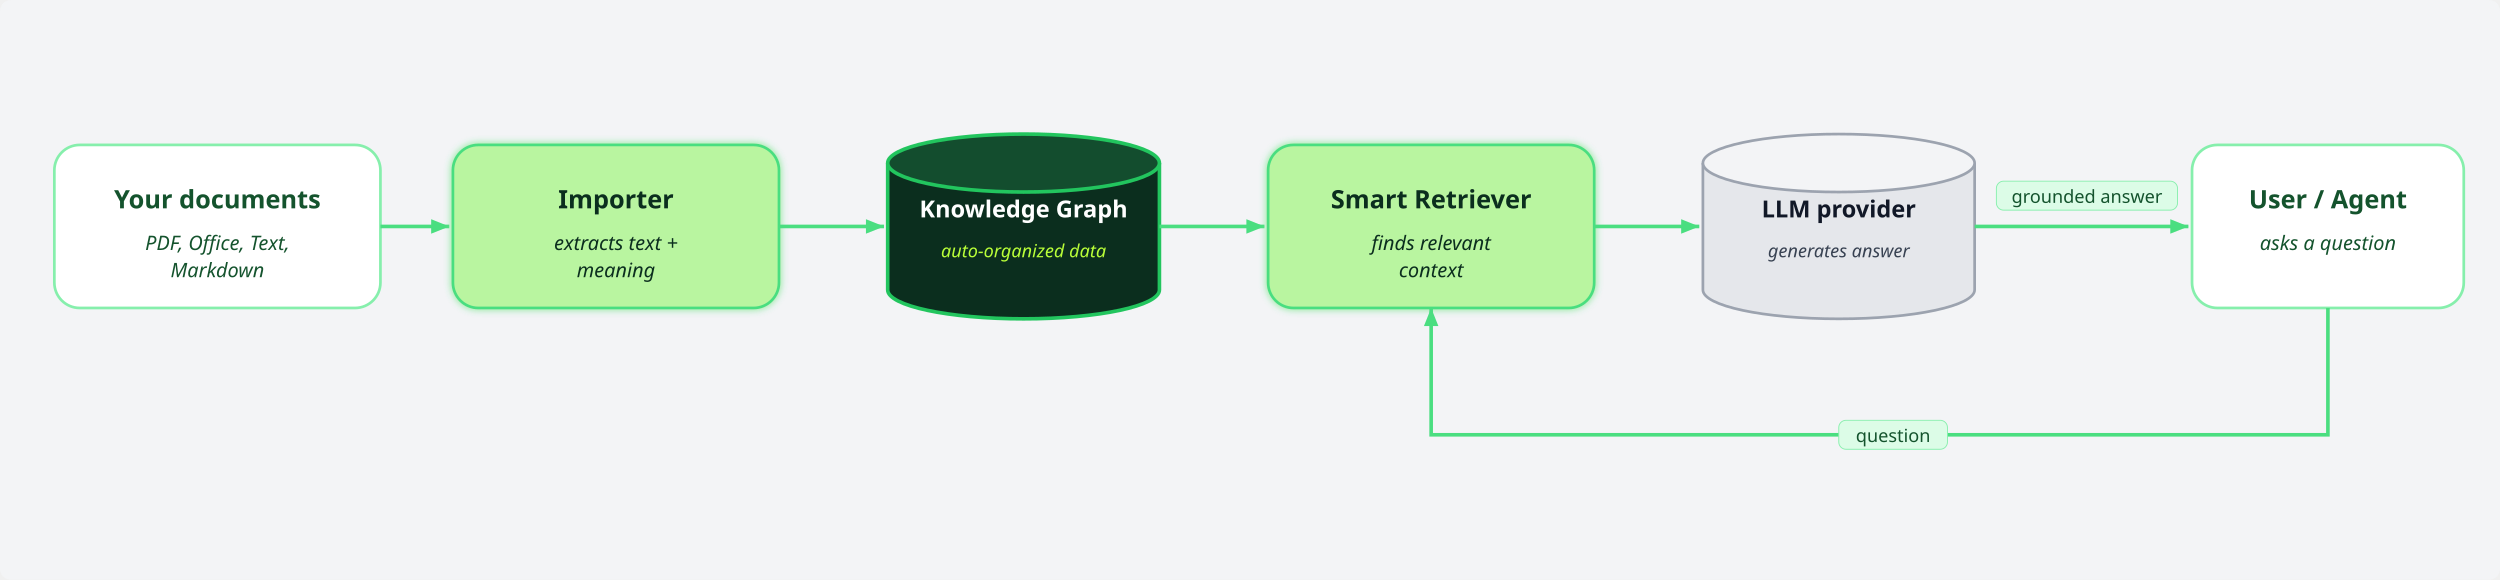
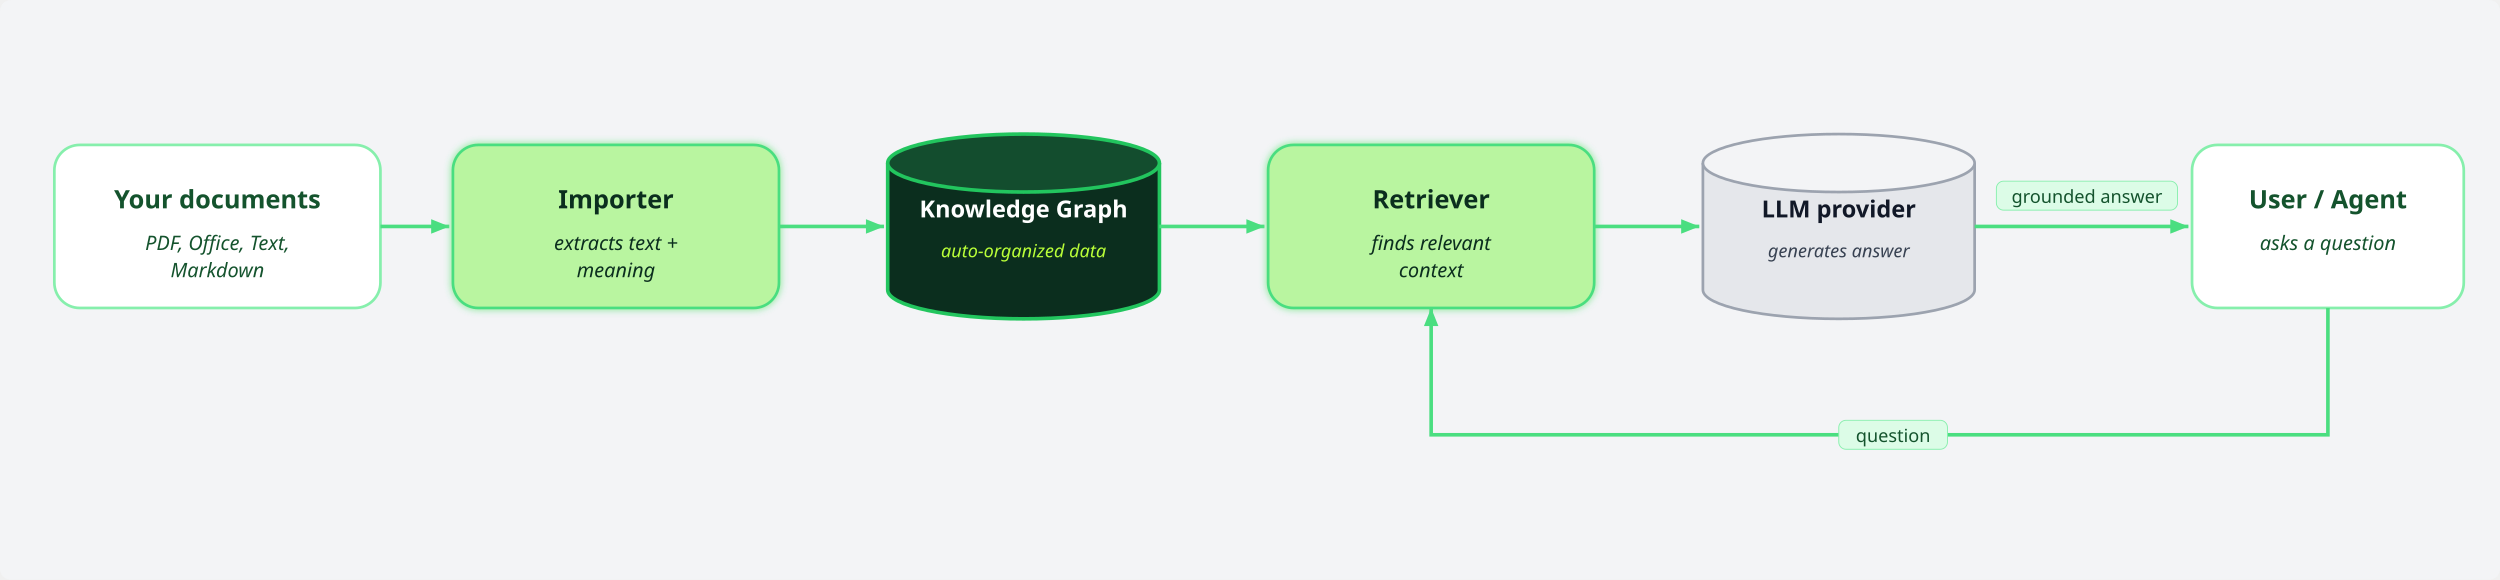
<svg xmlns="http://www.w3.org/2000/svg" viewBox="0 0 1380 320" style="display:block;width:100%;max-width:1380px;margin:0 auto">
  <style>
    .grag .pill-aai { fill: #b9f5a0; stroke: #4ade80; stroke-width: 1.5; }
    .grag .pill-ps  { fill: #ffffff; stroke: #86efac; stroke-width: 1.5; }
    .grag .pill-db  { fill: #e5e7eb; stroke: #9ca3af; stroke-width: 1.5; }
    .grag .cyl-db   { fill: #0b2e1e; stroke: #22c55e; stroke-width: 2; }
    .grag .cyl-db-top { fill: #134d2e; stroke: #22c55e; stroke-width: 2; }
    .grag .cyl-llm  { fill: #e5e7eb; stroke: #9ca3af; stroke-width: 1.5; }
    .grag .cyl-llm-top { fill: #f3f4f6; stroke: #9ca3af; stroke-width: 1.5; }
    .grag .card:hover .pill-aai      { fill: #ffffff; stroke: #22c55e; }
    .grag .card:hover .pill-ps       { fill: #dcfce7; stroke: #22c55e; }
    .grag .card:hover .pill-db       { fill: #b9ff38; stroke: #22c55e; }
    .grag .card:hover .cyl-db        { fill: #134d2e; stroke: #b9ff38; }
    .grag .card:hover .cyl-db-top    { fill: #1a5e38; stroke: #b9ff38; }
    .grag .card:hover .cyl-llm       { fill: #b9ff38; stroke: #22c55e; }
    .grag .card:hover .cyl-llm-top   { fill: #dcfce7; stroke: #22c55e; }
  </style>
  <defs>
    <filter id="grag-glow" x="-20%" y="-20%" width="140%" height="140%">
      <feGaussianBlur stdDeviation="2" result="blur" />
      <feMerge>
        <feMergeNode in="blur" />
        <feMergeNode in="SourceGraphic" />
      </feMerge>
    </filter>
    <marker id="grag-arrow" markerWidth="10" markerHeight="8" refX="10" refY="4" orient="auto" markerUnits="userSpaceOnUse">
      <polygon points="0 0,10 4,0 8" fill="#4ade80" />
    </marker>
  </defs>
  <g class="grag">
    <rect width="1380" height="320" fill="#f3f4f6" rx="6" />
    <g class="card">
      <rect x="30" y="80" width="180" height="90" rx="14" class="pill-ps" />
      <text x="120" y="115" text-anchor="middle" font-family="sans-serif" font-size="14" font-weight="bold" fill="#14532d">Your documents</text>
      <text x="120" y="138" text-anchor="middle" font-family="sans-serif" font-size="11" font-style="italic" fill="#14532d">PDF, Office, Text,</text>
      <text x="120" y="153" text-anchor="middle" font-family="sans-serif" font-size="11" font-style="italic" fill="#14532d">Markdown</text>
    </g>
    <path d="M 210 125 L 248 125" stroke="#4ade80" stroke-width="2" fill="none" marker-end="url(#grag-arrow)" />
    <g class="card">
      <rect x="250" y="80" width="180" height="90" rx="14" class="pill-aai" filter="url(#grag-glow)" />
      <text x="340" y="115" text-anchor="middle" font-family="sans-serif" font-size="14" font-weight="bold" fill="#0b2e1e">Importer</text>
      <text x="340" y="138" text-anchor="middle" font-family="sans-serif" font-size="11" font-style="italic" fill="#0b2e1e">extracts text +</text>
      <text x="340" y="153" text-anchor="middle" font-family="sans-serif" font-size="11" font-style="italic" fill="#0b2e1e">meaning</text>
    </g>
    <path d="M 430 125 L 488 125" stroke="#4ade80" stroke-width="2" fill="none" marker-end="url(#grag-arrow)" />
    <g class="card">
      <path d="M 490 90 L 490 160 A 75 16 0 0 0 640 160 L 640 90" class="cyl-db" />
      <ellipse cx="565" cy="90" rx="75" ry="16" class="cyl-db-top" />
      <text x="565" y="120" text-anchor="middle" font-family="sans-serif" font-size="13" font-weight="bold" fill="#ffffff">Knowledge Graph</text>
      <text x="565" y="142" text-anchor="middle" font-family="sans-serif" font-size="10" font-style="italic" fill="#b9ff38">auto-organized data</text>
    </g>
    <path d="M 640 125 L 698 125" stroke="#4ade80" stroke-width="2" fill="none" marker-end="url(#grag-arrow)" />
    <g class="card">
      <rect x="700" y="80" width="180" height="90" rx="14" class="pill-aai" filter="url(#grag-glow)" />
-       <text x="790" y="115" text-anchor="middle" font-family="sans-serif" font-size="14" font-weight="bold" fill="#0b2e1e">Smart Retriever</text>
+       <text x="790" y="115" text-anchor="middle" font-family="sans-serif" font-size="14" font-weight="bold" fill="#0b2e1e">Retriever</text>
      <text x="790" y="138" text-anchor="middle" font-family="sans-serif" font-size="11" font-style="italic" fill="#0b2e1e">finds relevant</text>
      <text x="790" y="153" text-anchor="middle" font-family="sans-serif" font-size="11" font-style="italic" fill="#0b2e1e">context</text>
    </g>
    <path d="M 880 125 L 938 125" stroke="#4ade80" stroke-width="2" fill="none" marker-end="url(#grag-arrow)" />
    <g class="card">
      <path d="M 940 90 L 940 160 A 75 16 0 0 0 1090 160 L 1090 90" class="cyl-llm" />
      <ellipse cx="1015" cy="90" rx="75" ry="16" class="cyl-llm-top" />
      <text x="1015" y="120" text-anchor="middle" font-family="sans-serif" font-size="13" font-weight="bold" fill="#111827">LLM provider</text>
      <text x="1015" y="142" text-anchor="middle" font-family="sans-serif" font-size="10" font-style="italic" fill="#374151">generates answer</text>
    </g>
    <path d="M 1090 125 L 1208 125" stroke="#4ade80" stroke-width="2" fill="none" marker-end="url(#grag-arrow)" />
    <rect x="1102" y="100" width="100" height="16" rx="4" fill="#dcfce7" stroke="#86efac" stroke-width="0.5" />
    <text x="1152" y="112" text-anchor="middle" font-family="sans-serif" font-size="10" fill="#14532d">grounded answer</text>
    <g class="card">
      <rect x="1210" y="80" width="150" height="90" rx="14" class="pill-ps" />
      <text x="1285" y="115" text-anchor="middle" font-family="sans-serif" font-size="14" font-weight="bold" fill="#14532d">User / Agent</text>
      <text x="1285" y="138" text-anchor="middle" font-family="sans-serif" font-size="11" font-style="italic" fill="#14532d">asks a question</text>
    </g>
    <path d="M 1285 170 L 1285 240 L 790 240 L 790 170" stroke="#4ade80" stroke-width="2" fill="none" marker-end="url(#grag-arrow)" />
    <rect x="1015" y="232" width="60" height="16" rx="4" fill="#dcfce7" stroke="#86efac" stroke-width="0.5" />
    <text x="1045" y="244" text-anchor="middle" font-family="sans-serif" font-size="10" fill="#14532d">question</text>
  </g>
</svg>
